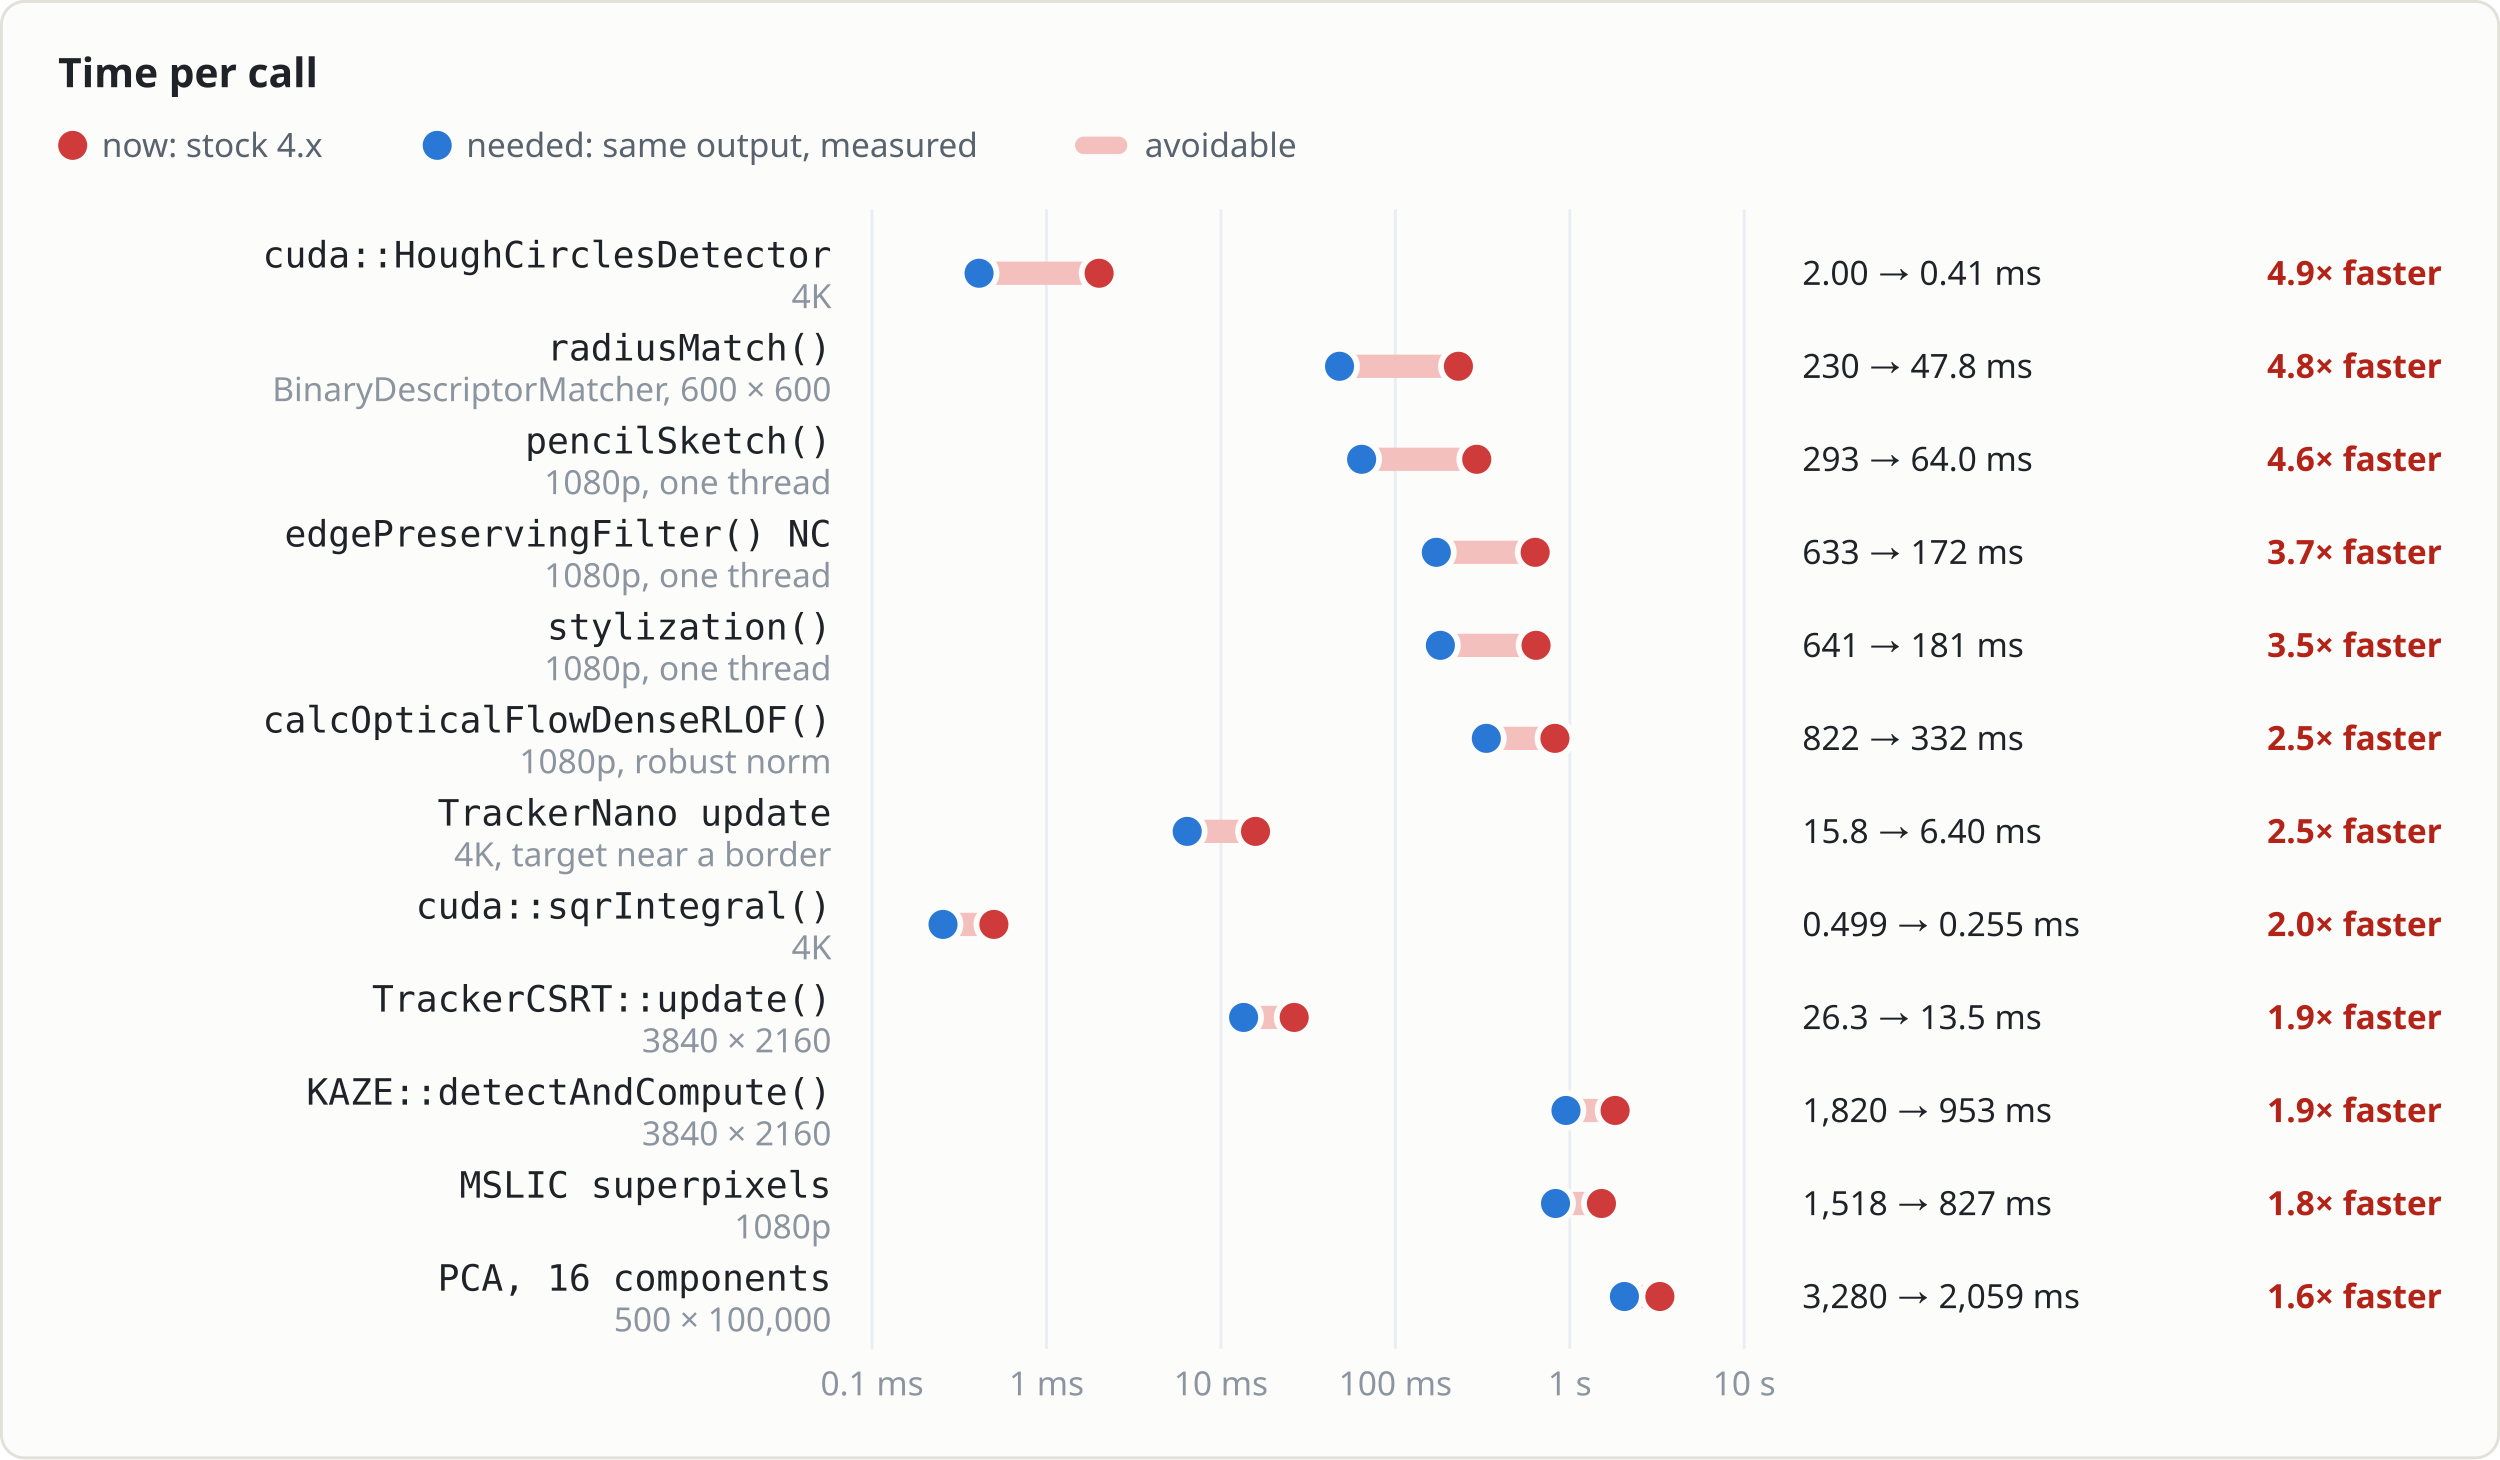
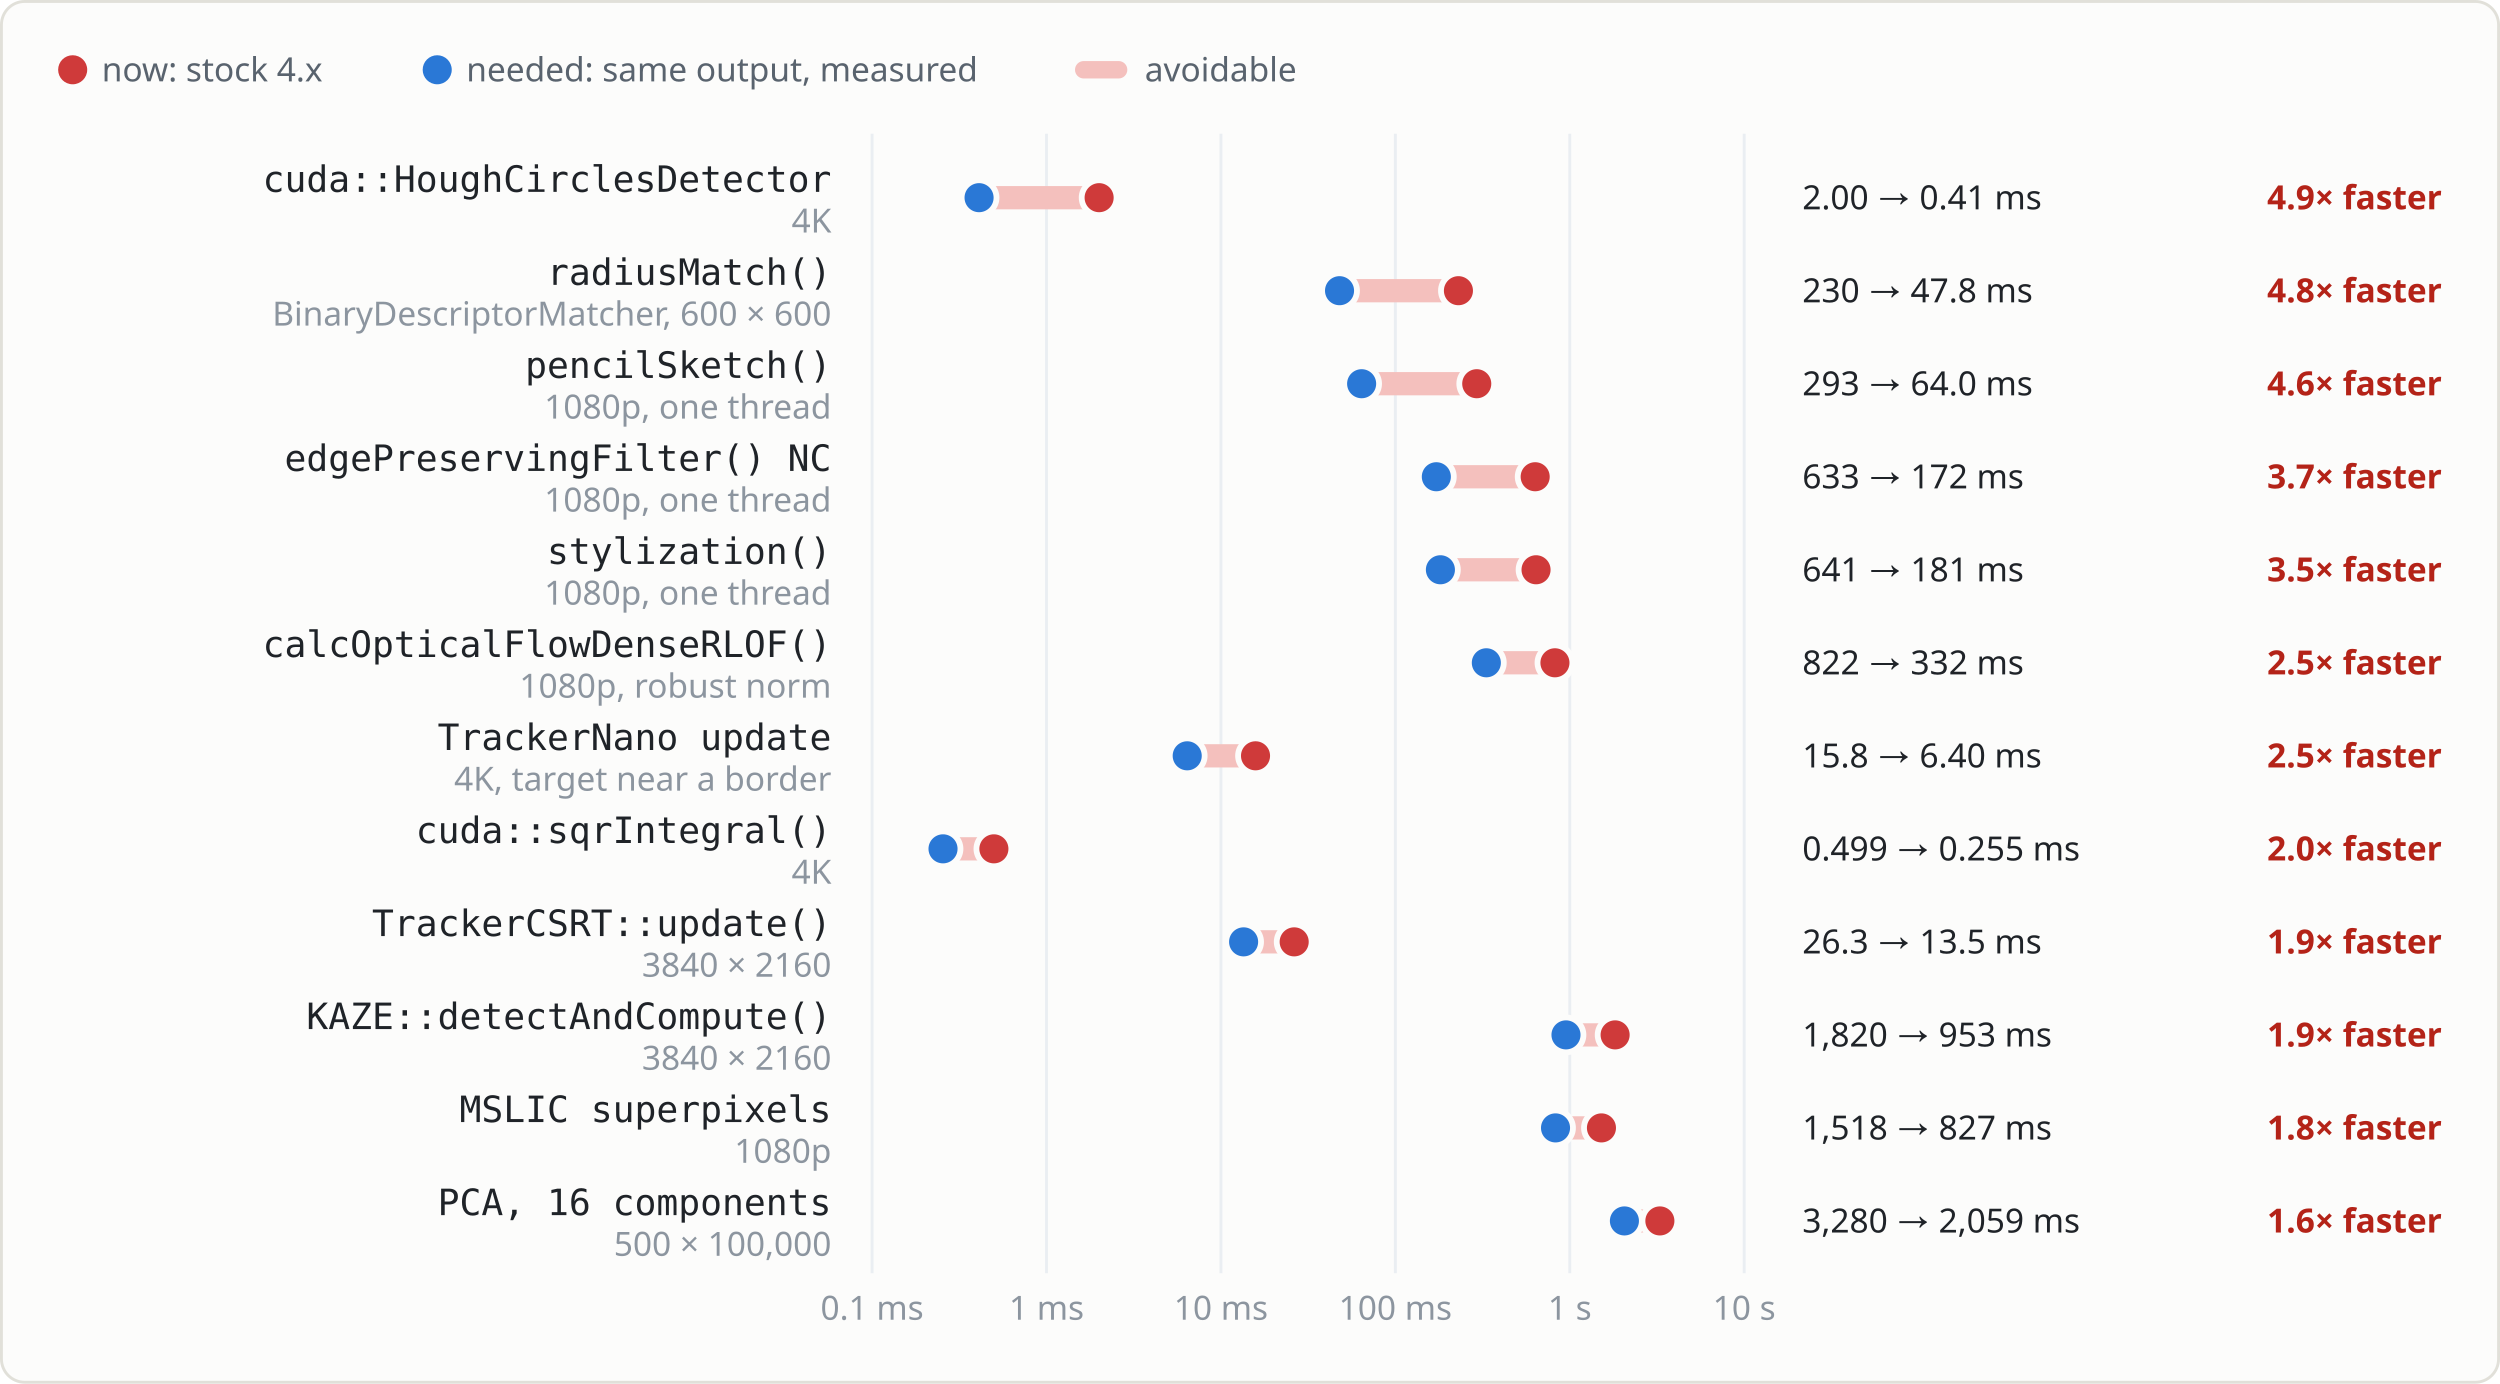
- <svg xmlns="http://www.w3.org/2000/svg" width="860" height="502" viewBox="0 0 860 502" role="img">
+ <svg xmlns="http://www.w3.org/2000/svg" width="860" height="476" viewBox="0 0 860 476" role="img">
  <style>.bg{fill:#fcfcfb;stroke:#e1e0d9}.ink{fill:#1f2328}.ink2{fill:#59636e}.muted{fill:#8c959f}.grid{stroke:#eaeef2}.axis{stroke:#d1d9e0}.need{fill:#2a78d6;stroke:#fcfcfb}.now{fill:#cf3a3a;stroke:#fcfcfb}.gap{stroke:#f4c0bd}.gapt{fill:#b42318}.sw-need{fill:#2a78d6}.sw-now{fill:#cf3a3a}.sw-gap{fill:#f4c0bd}@media (prefers-color-scheme: dark){.bg{fill:#151b23;stroke:#30363d}.ink{fill:#e6edf3}.ink2{fill:#9198a1}.muted{fill:#7d8590}.grid{stroke:#262c36}.axis{stroke:#3d444d}.need{fill:#4493f8;stroke:#151b23}.now{fill:#f05d5d;stroke:#151b23}.gap{stroke:#5c2a2a}.gapt{fill:#ff8a80}.sw-need{fill:#4493f8}.sw-now{fill:#f05d5d}.sw-gap{fill:#5c2a2a}}text{font-family:-apple-system, BlinkMacSystemFont, "Segoe UI", "Noto Sans", Helvetica, Arial, sans-serif;font-size:13px}.mono{font-family:ui-monospace, SFMono-Regular, "SF Mono", Menlo, Consolas, monospace;font-size:12.5px}.small{font-size:11.5px}.b{font-weight:600}.title{font-size:14px;font-weight:600}</style>
-   <rect class="bg" x="0.5" y="0.5" width="859" height="501" rx="8" />
-   <text class="ink title" x="20.0" y="30.0" text-anchor="start">Time per call</text>
-   <circle class="sw-now" cx="25" cy="50" r="5" />
-   <text class="ink2 small" x="35.0" y="54.0" text-anchor="start">now: stock 4.x</text>
-   <circle class="sw-need" cx="150.4" cy="50" r="5" />
-   <text class="ink2 small" x="160.4" y="54.0" text-anchor="start">needed: same output, measured</text>
-   <rect class="sw-gap" x="369.8" y="47" width="18" height="6" rx="3" />
-   <text class="ink2 small" x="393.8" y="54.0" text-anchor="start">avoidable</text>
-   <line class="grid" x1="300.0" y1="72" x2="300.0" y2="464" stroke-width="1" />
-   <text class="muted small" x="300.0" y="480.0" text-anchor="middle">0.1 ms</text>
-   <line class="grid" x1="360.0" y1="72" x2="360.0" y2="464" stroke-width="1" />
-   <text class="muted small" x="360.0" y="480.0" text-anchor="middle">1 ms</text>
-   <line class="grid" x1="420.0" y1="72" x2="420.0" y2="464" stroke-width="1" />
-   <text class="muted small" x="420.0" y="480.0" text-anchor="middle">10 ms</text>
-   <line class="grid" x1="480.0" y1="72" x2="480.0" y2="464" stroke-width="1" />
-   <text class="muted small" x="480.0" y="480.0" text-anchor="middle">100 ms</text>
-   <line class="grid" x1="540.0" y1="72" x2="540.0" y2="464" stroke-width="1" />
-   <text class="muted small" x="540.0" y="480.0" text-anchor="middle">1 s</text>
-   <line class="grid" x1="600.0" y1="72" x2="600.0" y2="464" stroke-width="1" />
-   <text class="muted small" x="600.0" y="480.0" text-anchor="middle">10 s</text>
-   <text class="mono ink" x="286.0" y="92.0" text-anchor="end">cuda::HoughCirclesDetector</text>
-   <text class="muted small" x="286.0" y="106.0" text-anchor="end">4K</text>
-   <line class="gap" x1="336.8" y1="94.0" x2="378.1" y2="94.0" stroke-width="8" stroke-linecap="round" />
-   <circle class="need" cx="336.8" cy="94.0" r="6" stroke-width="2" />
-   <circle class="now" cx="378.1" cy="94.0" r="6" stroke-width="2" />
-   <text class="ink small" x="620.0" y="98.0" text-anchor="start">2.00 → 0.41 ms</text>
-   <text class="gapt small b" x="840.0" y="98.0" text-anchor="end">4.9× faster</text>
-   <text class="mono ink" x="286.0" y="124.0" text-anchor="end">radiusMatch()</text>
-   <text class="muted small" x="286.0" y="138.0" text-anchor="end">BinaryDescriptorMatcher, 600 × 600</text>
-   <line class="gap" x1="460.8" y1="126.0" x2="501.7" y2="126.0" stroke-width="8" stroke-linecap="round" />
-   <circle class="need" cx="460.8" cy="126.0" r="6" stroke-width="2" />
-   <circle class="now" cx="501.7" cy="126.0" r="6" stroke-width="2" />
-   <text class="ink small" x="620.0" y="130.0" text-anchor="start">230 → 47.8 ms</text>
-   <text class="gapt small b" x="840.0" y="130.0" text-anchor="end">4.8× faster</text>
-   <text class="mono ink" x="286.0" y="156.0" text-anchor="end">pencilSketch()</text>
-   <text class="muted small" x="286.0" y="170.0" text-anchor="end">1080p, one thread</text>
-   <line class="gap" x1="468.4" y1="158.0" x2="508.0" y2="158.0" stroke-width="8" stroke-linecap="round" />
-   <circle class="need" cx="468.4" cy="158.0" r="6" stroke-width="2" />
-   <circle class="now" cx="508.0" cy="158.0" r="6" stroke-width="2" />
-   <text class="ink small" x="620.0" y="162.0" text-anchor="start">293 → 64.0 ms</text>
-   <text class="gapt small b" x="840.0" y="162.0" text-anchor="end">4.6× faster</text>
-   <text class="mono ink" x="286.0" y="188.0" text-anchor="end">edgePreservingFilter() NC</text>
-   <text class="muted small" x="286.0" y="202.0" text-anchor="end">1080p, one thread</text>
-   <line class="gap" x1="494.1" y1="190.0" x2="528.1" y2="190.0" stroke-width="8" stroke-linecap="round" />
-   <circle class="need" cx="494.1" cy="190.0" r="6" stroke-width="2" />
-   <circle class="now" cx="528.1" cy="190.0" r="6" stroke-width="2" />
-   <text class="ink small" x="620.0" y="194.0" text-anchor="start">633 → 172 ms</text>
-   <text class="gapt small b" x="840.0" y="194.0" text-anchor="end">3.7× faster</text>
-   <text class="mono ink" x="286.0" y="220.0" text-anchor="end">stylization()</text>
-   <text class="muted small" x="286.0" y="234.0" text-anchor="end">1080p, one thread</text>
-   <line class="gap" x1="495.5" y1="222.0" x2="528.4" y2="222.0" stroke-width="8" stroke-linecap="round" />
-   <circle class="need" cx="495.5" cy="222.0" r="6" stroke-width="2" />
-   <circle class="now" cx="528.4" cy="222.0" r="6" stroke-width="2" />
-   <text class="ink small" x="620.0" y="226.0" text-anchor="start">641 → 181 ms</text>
-   <text class="gapt small b" x="840.0" y="226.0" text-anchor="end">3.5× faster</text>
-   <text class="mono ink" x="286.0" y="252.0" text-anchor="end">calcOpticalFlowDenseRLOF()</text>
-   <text class="muted small" x="286.0" y="266.0" text-anchor="end">1080p, robust norm</text>
-   <line class="gap" x1="511.3" y1="254.0" x2="534.9" y2="254.0" stroke-width="8" stroke-linecap="round" />
-   <circle class="need" cx="511.3" cy="254.0" r="6" stroke-width="2" />
-   <circle class="now" cx="534.9" cy="254.0" r="6" stroke-width="2" />
-   <text class="ink small" x="620.0" y="258.0" text-anchor="start">822 → 332 ms</text>
-   <text class="gapt small b" x="840.0" y="258.0" text-anchor="end">2.5× faster</text>
-   <text class="mono ink" x="286.0" y="284.0" text-anchor="end">TrackerNano update</text>
-   <text class="muted small" x="286.0" y="298.0" text-anchor="end">4K, target near a border</text>
-   <line class="gap" x1="408.4" y1="286.0" x2="431.9" y2="286.0" stroke-width="8" stroke-linecap="round" />
-   <circle class="need" cx="408.4" cy="286.0" r="6" stroke-width="2" />
-   <circle class="now" cx="431.9" cy="286.0" r="6" stroke-width="2" />
-   <text class="ink small" x="620.0" y="290.0" text-anchor="start">15.8 → 6.40 ms</text>
-   <text class="gapt small b" x="840.0" y="290.0" text-anchor="end">2.5× faster</text>
-   <text class="mono ink" x="286.0" y="316.0" text-anchor="end">cuda::sqrIntegral()</text>
-   <text class="muted small" x="286.0" y="330.0" text-anchor="end">4K</text>
-   <line class="gap" x1="324.4" y1="318.0" x2="341.9" y2="318.0" stroke-width="8" stroke-linecap="round" />
-   <circle class="need" cx="324.4" cy="318.0" r="6" stroke-width="2" />
-   <circle class="now" cx="341.9" cy="318.0" r="6" stroke-width="2" />
-   <text class="ink small" x="620.0" y="322.0" text-anchor="start">0.499 → 0.255 ms</text>
-   <text class="gapt small b" x="840.0" y="322.0" text-anchor="end">2.0× faster</text>
-   <text class="mono ink" x="286.0" y="348.0" text-anchor="end">TrackerCSRT::update()</text>
-   <text class="muted small" x="286.0" y="362.0" text-anchor="end">3840 × 2160</text>
-   <line class="gap" x1="427.8" y1="350.0" x2="445.2" y2="350.0" stroke-width="8" stroke-linecap="round" />
-   <circle class="need" cx="427.8" cy="350.0" r="6" stroke-width="2" />
-   <circle class="now" cx="445.2" cy="350.0" r="6" stroke-width="2" />
-   <text class="ink small" x="620.0" y="354.0" text-anchor="start">26.3 → 13.5 ms</text>
-   <text class="gapt small b" x="840.0" y="354.0" text-anchor="end">1.9× faster</text>
-   <text class="mono ink" x="286.0" y="380.0" text-anchor="end">KAZE::detectAndCompute()</text>
-   <text class="muted small" x="286.0" y="394.0" text-anchor="end">3840 × 2160</text>
-   <line class="gap" x1="538.7" y1="382.0" x2="555.6" y2="382.0" stroke-width="8" stroke-linecap="round" />
-   <circle class="need" cx="538.7" cy="382.0" r="6" stroke-width="2" />
-   <circle class="now" cx="555.6" cy="382.0" r="6" stroke-width="2" />
-   <text class="ink small" x="620.0" y="386.0" text-anchor="start">1,820 → 953 ms</text>
-   <text class="gapt small b" x="840.0" y="386.0" text-anchor="end">1.9× faster</text>
-   <text class="mono ink" x="286.0" y="412.0" text-anchor="end">MSLIC superpixels</text>
-   <text class="muted small" x="286.0" y="426.0" text-anchor="end">1080p</text>
-   <line class="gap" x1="535.1" y1="414.0" x2="550.9" y2="414.0" stroke-width="8" stroke-linecap="round" />
-   <circle class="need" cx="535.1" cy="414.0" r="6" stroke-width="2" />
-   <circle class="now" cx="550.9" cy="414.0" r="6" stroke-width="2" />
-   <text class="ink small" x="620.0" y="418.0" text-anchor="start">1,518 → 827 ms</text>
-   <text class="gapt small b" x="840.0" y="418.0" text-anchor="end">1.8× faster</text>
-   <text class="mono ink" x="286.0" y="444.0" text-anchor="end">PCA, 16 components</text>
-   <text class="muted small" x="286.0" y="458.0" text-anchor="end">500 × 100,000</text>
-   <line class="gap" x1="558.8" y1="446.0" x2="571.0" y2="446.0" stroke-width="8" stroke-linecap="round" />
-   <circle class="need" cx="558.8" cy="446.0" r="6" stroke-width="2" />
-   <circle class="now" cx="571.0" cy="446.0" r="6" stroke-width="2" />
-   <text class="ink small" x="620.0" y="450.0" text-anchor="start">3,280 → 2,059 ms</text>
-   <text class="gapt small b" x="840.0" y="450.0" text-anchor="end">1.6× faster</text>
+   <rect class="bg" x="0.5" y="0.5" width="859" height="475" rx="8" />
+   <circle class="sw-now" cx="25" cy="24" r="5" />
+   <text class="ink2 small" x="35.0" y="28.0" text-anchor="start">now: stock 4.x</text>
+   <circle class="sw-need" cx="150.4" cy="24" r="5" />
+   <text class="ink2 small" x="160.4" y="28.0" text-anchor="start">needed: same output, measured</text>
+   <rect class="sw-gap" x="369.8" y="21" width="18" height="6" rx="3" />
+   <text class="ink2 small" x="393.8" y="28.0" text-anchor="start">avoidable</text>
+   <line class="grid" x1="300.0" y1="46" x2="300.0" y2="438" stroke-width="1" />
+   <text class="muted small" x="300.0" y="454.0" text-anchor="middle">0.1 ms</text>
+   <line class="grid" x1="360.0" y1="46" x2="360.0" y2="438" stroke-width="1" />
+   <text class="muted small" x="360.0" y="454.0" text-anchor="middle">1 ms</text>
+   <line class="grid" x1="420.0" y1="46" x2="420.0" y2="438" stroke-width="1" />
+   <text class="muted small" x="420.0" y="454.0" text-anchor="middle">10 ms</text>
+   <line class="grid" x1="480.0" y1="46" x2="480.0" y2="438" stroke-width="1" />
+   <text class="muted small" x="480.0" y="454.0" text-anchor="middle">100 ms</text>
+   <line class="grid" x1="540.0" y1="46" x2="540.0" y2="438" stroke-width="1" />
+   <text class="muted small" x="540.0" y="454.0" text-anchor="middle">1 s</text>
+   <line class="grid" x1="600.0" y1="46" x2="600.0" y2="438" stroke-width="1" />
+   <text class="muted small" x="600.0" y="454.0" text-anchor="middle">10 s</text>
+   <text class="mono ink" x="286.0" y="66.0" text-anchor="end">cuda::HoughCirclesDetector</text>
+   <text class="muted small" x="286.0" y="80.0" text-anchor="end">4K</text>
+   <line class="gap" x1="336.8" y1="68.0" x2="378.1" y2="68.0" stroke-width="8" stroke-linecap="round" />
+   <circle class="need" cx="336.8" cy="68.0" r="6" stroke-width="2" />
+   <circle class="now" cx="378.1" cy="68.0" r="6" stroke-width="2" />
+   <text class="ink small" x="620.0" y="72.0" text-anchor="start">2.00 → 0.41 ms</text>
+   <text class="gapt small b" x="840.0" y="72.0" text-anchor="end">4.9× faster</text>
+   <text class="mono ink" x="286.0" y="98.0" text-anchor="end">radiusMatch()</text>
+   <text class="muted small" x="286.0" y="112.0" text-anchor="end">BinaryDescriptorMatcher, 600 × 600</text>
+   <line class="gap" x1="460.8" y1="100.0" x2="501.7" y2="100.0" stroke-width="8" stroke-linecap="round" />
+   <circle class="need" cx="460.8" cy="100.0" r="6" stroke-width="2" />
+   <circle class="now" cx="501.7" cy="100.0" r="6" stroke-width="2" />
+   <text class="ink small" x="620.0" y="104.0" text-anchor="start">230 → 47.8 ms</text>
+   <text class="gapt small b" x="840.0" y="104.0" text-anchor="end">4.8× faster</text>
+   <text class="mono ink" x="286.0" y="130.0" text-anchor="end">pencilSketch()</text>
+   <text class="muted small" x="286.0" y="144.0" text-anchor="end">1080p, one thread</text>
+   <line class="gap" x1="468.4" y1="132.0" x2="508.0" y2="132.0" stroke-width="8" stroke-linecap="round" />
+   <circle class="need" cx="468.4" cy="132.0" r="6" stroke-width="2" />
+   <circle class="now" cx="508.0" cy="132.0" r="6" stroke-width="2" />
+   <text class="ink small" x="620.0" y="136.0" text-anchor="start">293 → 64.0 ms</text>
+   <text class="gapt small b" x="840.0" y="136.0" text-anchor="end">4.6× faster</text>
+   <text class="mono ink" x="286.0" y="162.0" text-anchor="end">edgePreservingFilter() NC</text>
+   <text class="muted small" x="286.0" y="176.0" text-anchor="end">1080p, one thread</text>
+   <line class="gap" x1="494.1" y1="164.0" x2="528.1" y2="164.0" stroke-width="8" stroke-linecap="round" />
+   <circle class="need" cx="494.1" cy="164.0" r="6" stroke-width="2" />
+   <circle class="now" cx="528.1" cy="164.0" r="6" stroke-width="2" />
+   <text class="ink small" x="620.0" y="168.0" text-anchor="start">633 → 172 ms</text>
+   <text class="gapt small b" x="840.0" y="168.0" text-anchor="end">3.7× faster</text>
+   <text class="mono ink" x="286.0" y="194.0" text-anchor="end">stylization()</text>
+   <text class="muted small" x="286.0" y="208.0" text-anchor="end">1080p, one thread</text>
+   <line class="gap" x1="495.5" y1="196.0" x2="528.4" y2="196.0" stroke-width="8" stroke-linecap="round" />
+   <circle class="need" cx="495.5" cy="196.0" r="6" stroke-width="2" />
+   <circle class="now" cx="528.4" cy="196.0" r="6" stroke-width="2" />
+   <text class="ink small" x="620.0" y="200.0" text-anchor="start">641 → 181 ms</text>
+   <text class="gapt small b" x="840.0" y="200.0" text-anchor="end">3.5× faster</text>
+   <text class="mono ink" x="286.0" y="226.0" text-anchor="end">calcOpticalFlowDenseRLOF()</text>
+   <text class="muted small" x="286.0" y="240.0" text-anchor="end">1080p, robust norm</text>
+   <line class="gap" x1="511.3" y1="228.0" x2="534.9" y2="228.0" stroke-width="8" stroke-linecap="round" />
+   <circle class="need" cx="511.3" cy="228.0" r="6" stroke-width="2" />
+   <circle class="now" cx="534.9" cy="228.0" r="6" stroke-width="2" />
+   <text class="ink small" x="620.0" y="232.0" text-anchor="start">822 → 332 ms</text>
+   <text class="gapt small b" x="840.0" y="232.0" text-anchor="end">2.5× faster</text>
+   <text class="mono ink" x="286.0" y="258.0" text-anchor="end">TrackerNano update</text>
+   <text class="muted small" x="286.0" y="272.0" text-anchor="end">4K, target near a border</text>
+   <line class="gap" x1="408.4" y1="260.0" x2="431.9" y2="260.0" stroke-width="8" stroke-linecap="round" />
+   <circle class="need" cx="408.4" cy="260.0" r="6" stroke-width="2" />
+   <circle class="now" cx="431.9" cy="260.0" r="6" stroke-width="2" />
+   <text class="ink small" x="620.0" y="264.0" text-anchor="start">15.8 → 6.40 ms</text>
+   <text class="gapt small b" x="840.0" y="264.0" text-anchor="end">2.5× faster</text>
+   <text class="mono ink" x="286.0" y="290.0" text-anchor="end">cuda::sqrIntegral()</text>
+   <text class="muted small" x="286.0" y="304.0" text-anchor="end">4K</text>
+   <line class="gap" x1="324.4" y1="292.0" x2="341.9" y2="292.0" stroke-width="8" stroke-linecap="round" />
+   <circle class="need" cx="324.4" cy="292.0" r="6" stroke-width="2" />
+   <circle class="now" cx="341.9" cy="292.0" r="6" stroke-width="2" />
+   <text class="ink small" x="620.0" y="296.0" text-anchor="start">0.499 → 0.255 ms</text>
+   <text class="gapt small b" x="840.0" y="296.0" text-anchor="end">2.0× faster</text>
+   <text class="mono ink" x="286.0" y="322.0" text-anchor="end">TrackerCSRT::update()</text>
+   <text class="muted small" x="286.0" y="336.0" text-anchor="end">3840 × 2160</text>
+   <line class="gap" x1="427.8" y1="324.0" x2="445.2" y2="324.0" stroke-width="8" stroke-linecap="round" />
+   <circle class="need" cx="427.8" cy="324.0" r="6" stroke-width="2" />
+   <circle class="now" cx="445.2" cy="324.0" r="6" stroke-width="2" />
+   <text class="ink small" x="620.0" y="328.0" text-anchor="start">26.3 → 13.5 ms</text>
+   <text class="gapt small b" x="840.0" y="328.0" text-anchor="end">1.9× faster</text>
+   <text class="mono ink" x="286.0" y="354.0" text-anchor="end">KAZE::detectAndCompute()</text>
+   <text class="muted small" x="286.0" y="368.0" text-anchor="end">3840 × 2160</text>
+   <line class="gap" x1="538.7" y1="356.0" x2="555.6" y2="356.0" stroke-width="8" stroke-linecap="round" />
+   <circle class="need" cx="538.7" cy="356.0" r="6" stroke-width="2" />
+   <circle class="now" cx="555.6" cy="356.0" r="6" stroke-width="2" />
+   <text class="ink small" x="620.0" y="360.0" text-anchor="start">1,820 → 953 ms</text>
+   <text class="gapt small b" x="840.0" y="360.0" text-anchor="end">1.9× faster</text>
+   <text class="mono ink" x="286.0" y="386.0" text-anchor="end">MSLIC superpixels</text>
+   <text class="muted small" x="286.0" y="400.0" text-anchor="end">1080p</text>
+   <line class="gap" x1="535.1" y1="388.0" x2="550.9" y2="388.0" stroke-width="8" stroke-linecap="round" />
+   <circle class="need" cx="535.1" cy="388.0" r="6" stroke-width="2" />
+   <circle class="now" cx="550.9" cy="388.0" r="6" stroke-width="2" />
+   <text class="ink small" x="620.0" y="392.0" text-anchor="start">1,518 → 827 ms</text>
+   <text class="gapt small b" x="840.0" y="392.0" text-anchor="end">1.8× faster</text>
+   <text class="mono ink" x="286.0" y="418.0" text-anchor="end">PCA, 16 components</text>
+   <text class="muted small" x="286.0" y="432.0" text-anchor="end">500 × 100,000</text>
+   <line class="gap" x1="558.8" y1="420.0" x2="571.0" y2="420.0" stroke-width="8" stroke-linecap="round" />
+   <circle class="need" cx="558.8" cy="420.0" r="6" stroke-width="2" />
+   <circle class="now" cx="571.0" cy="420.0" r="6" stroke-width="2" />
+   <text class="ink small" x="620.0" y="424.0" text-anchor="start">3,280 → 2,059 ms</text>
+   <text class="gapt small b" x="840.0" y="424.0" text-anchor="end">1.6× faster</text>
</svg>
